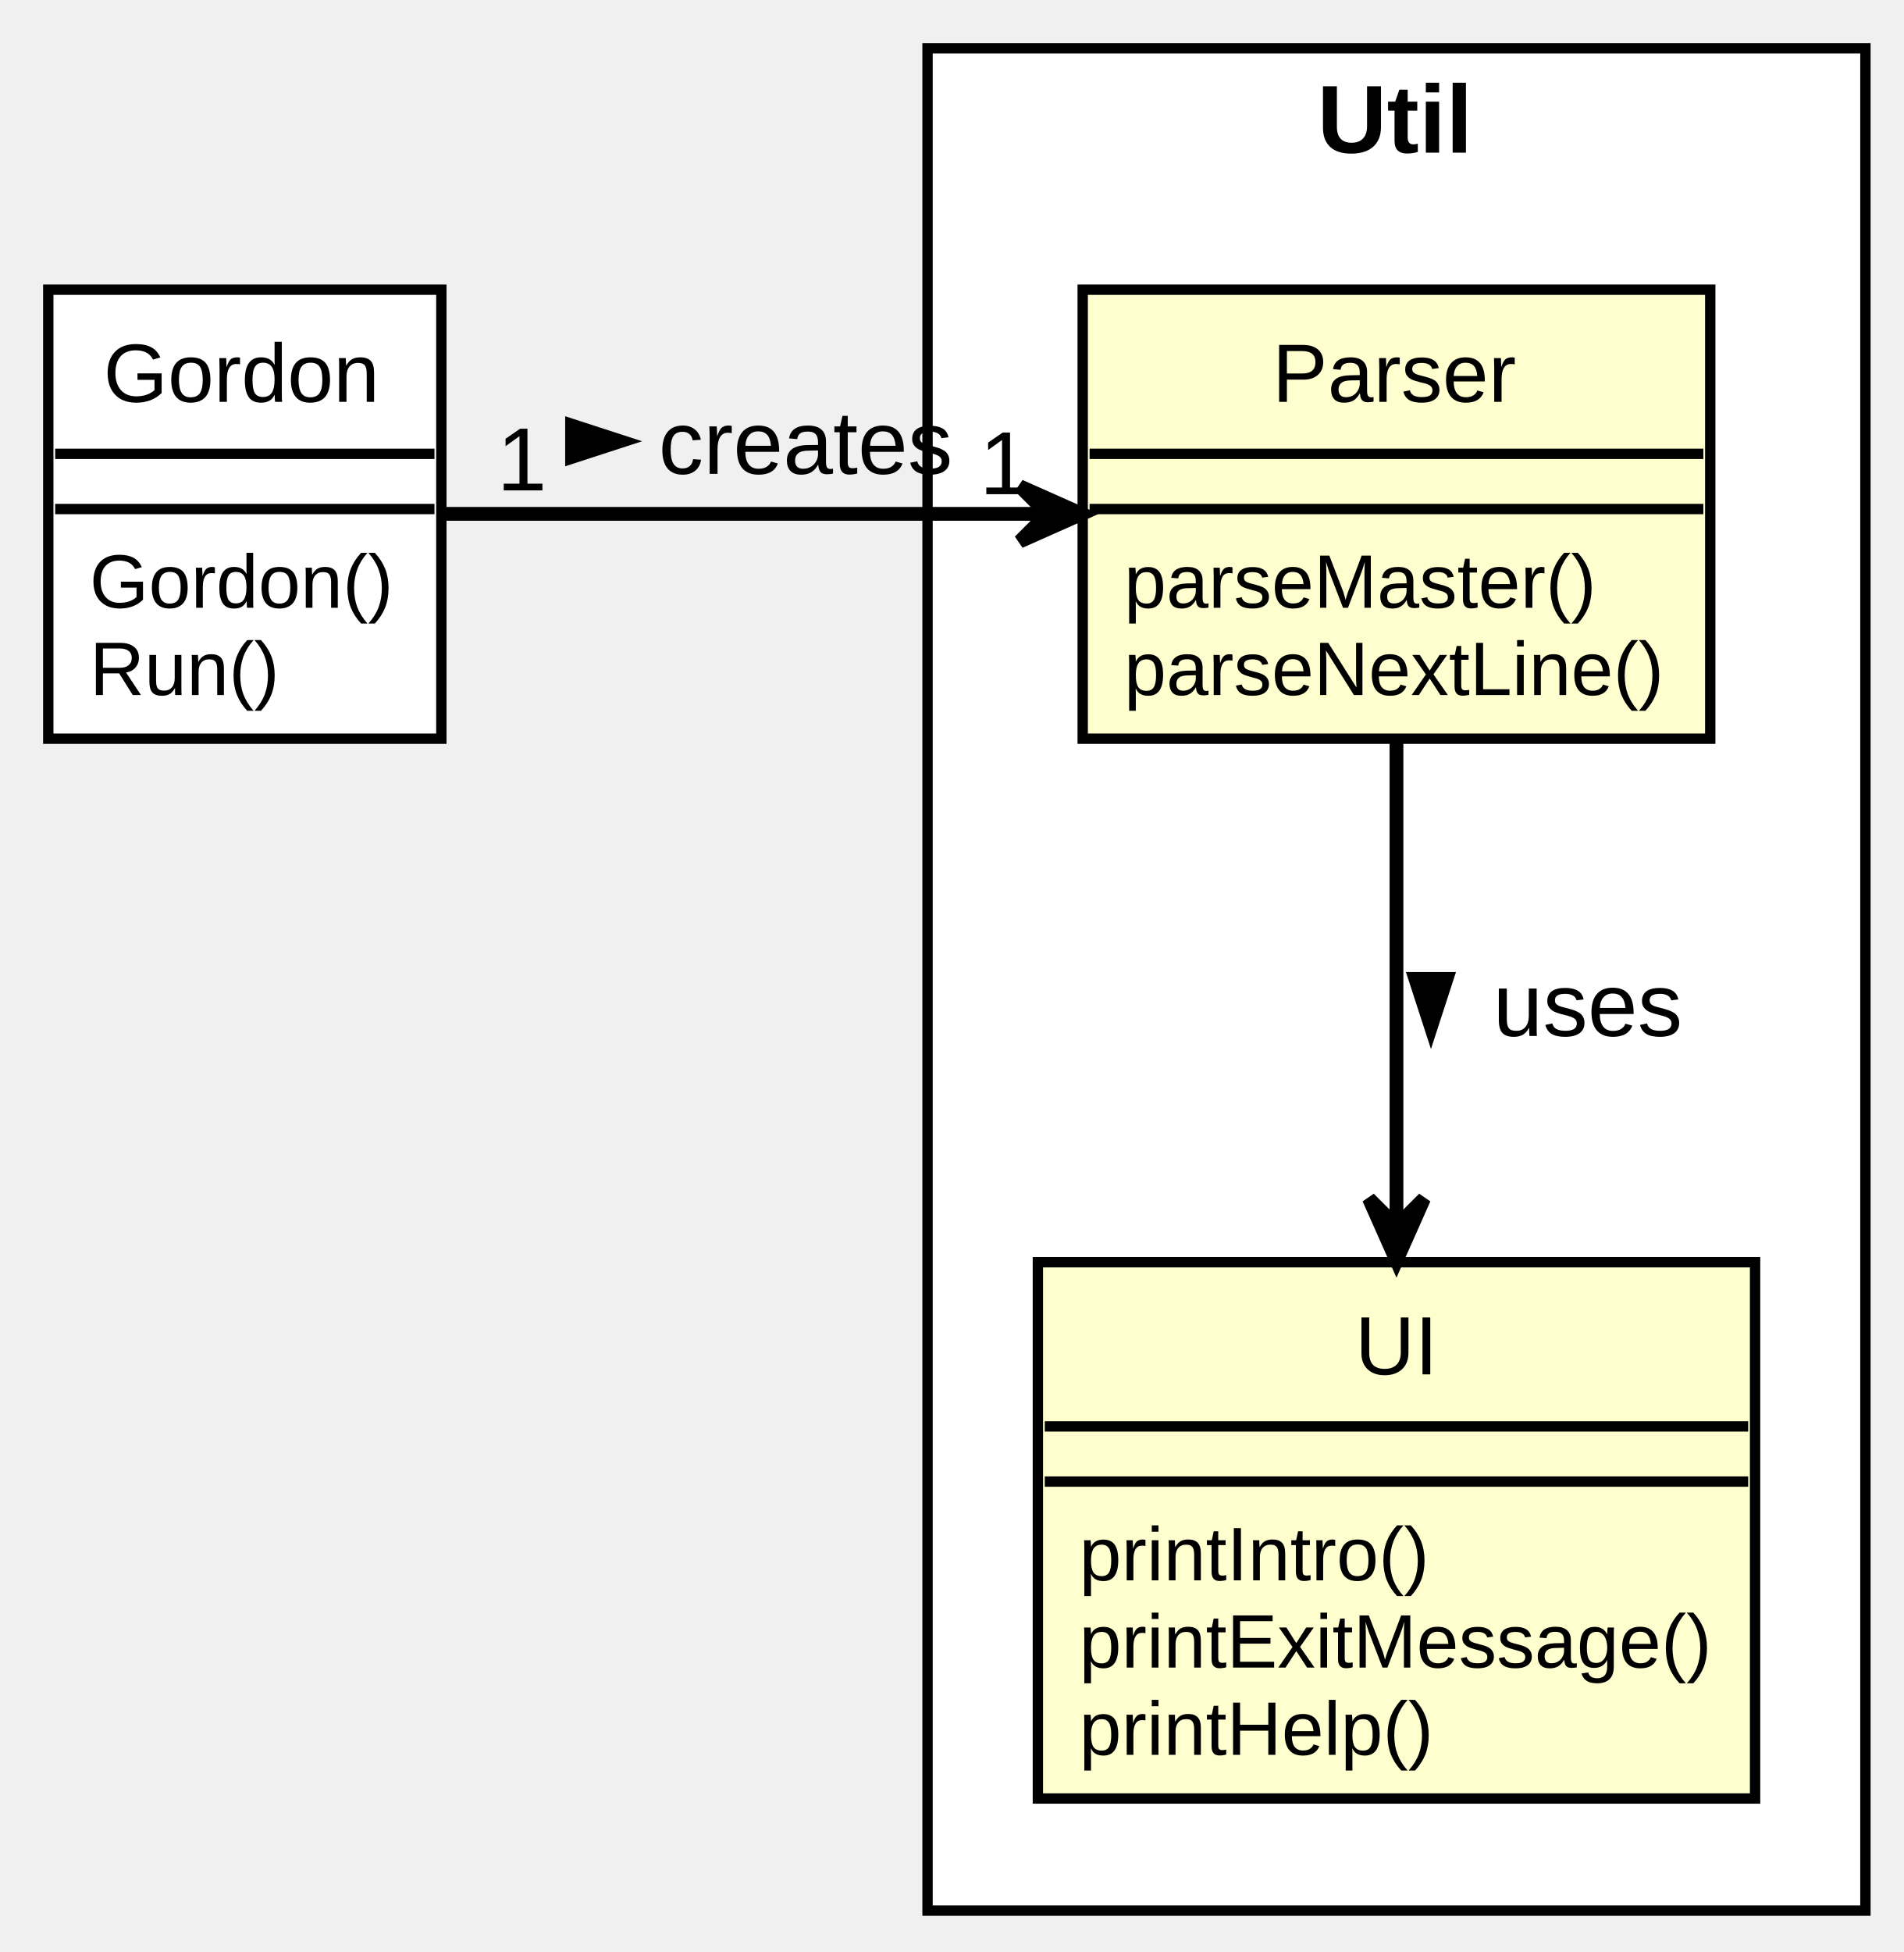
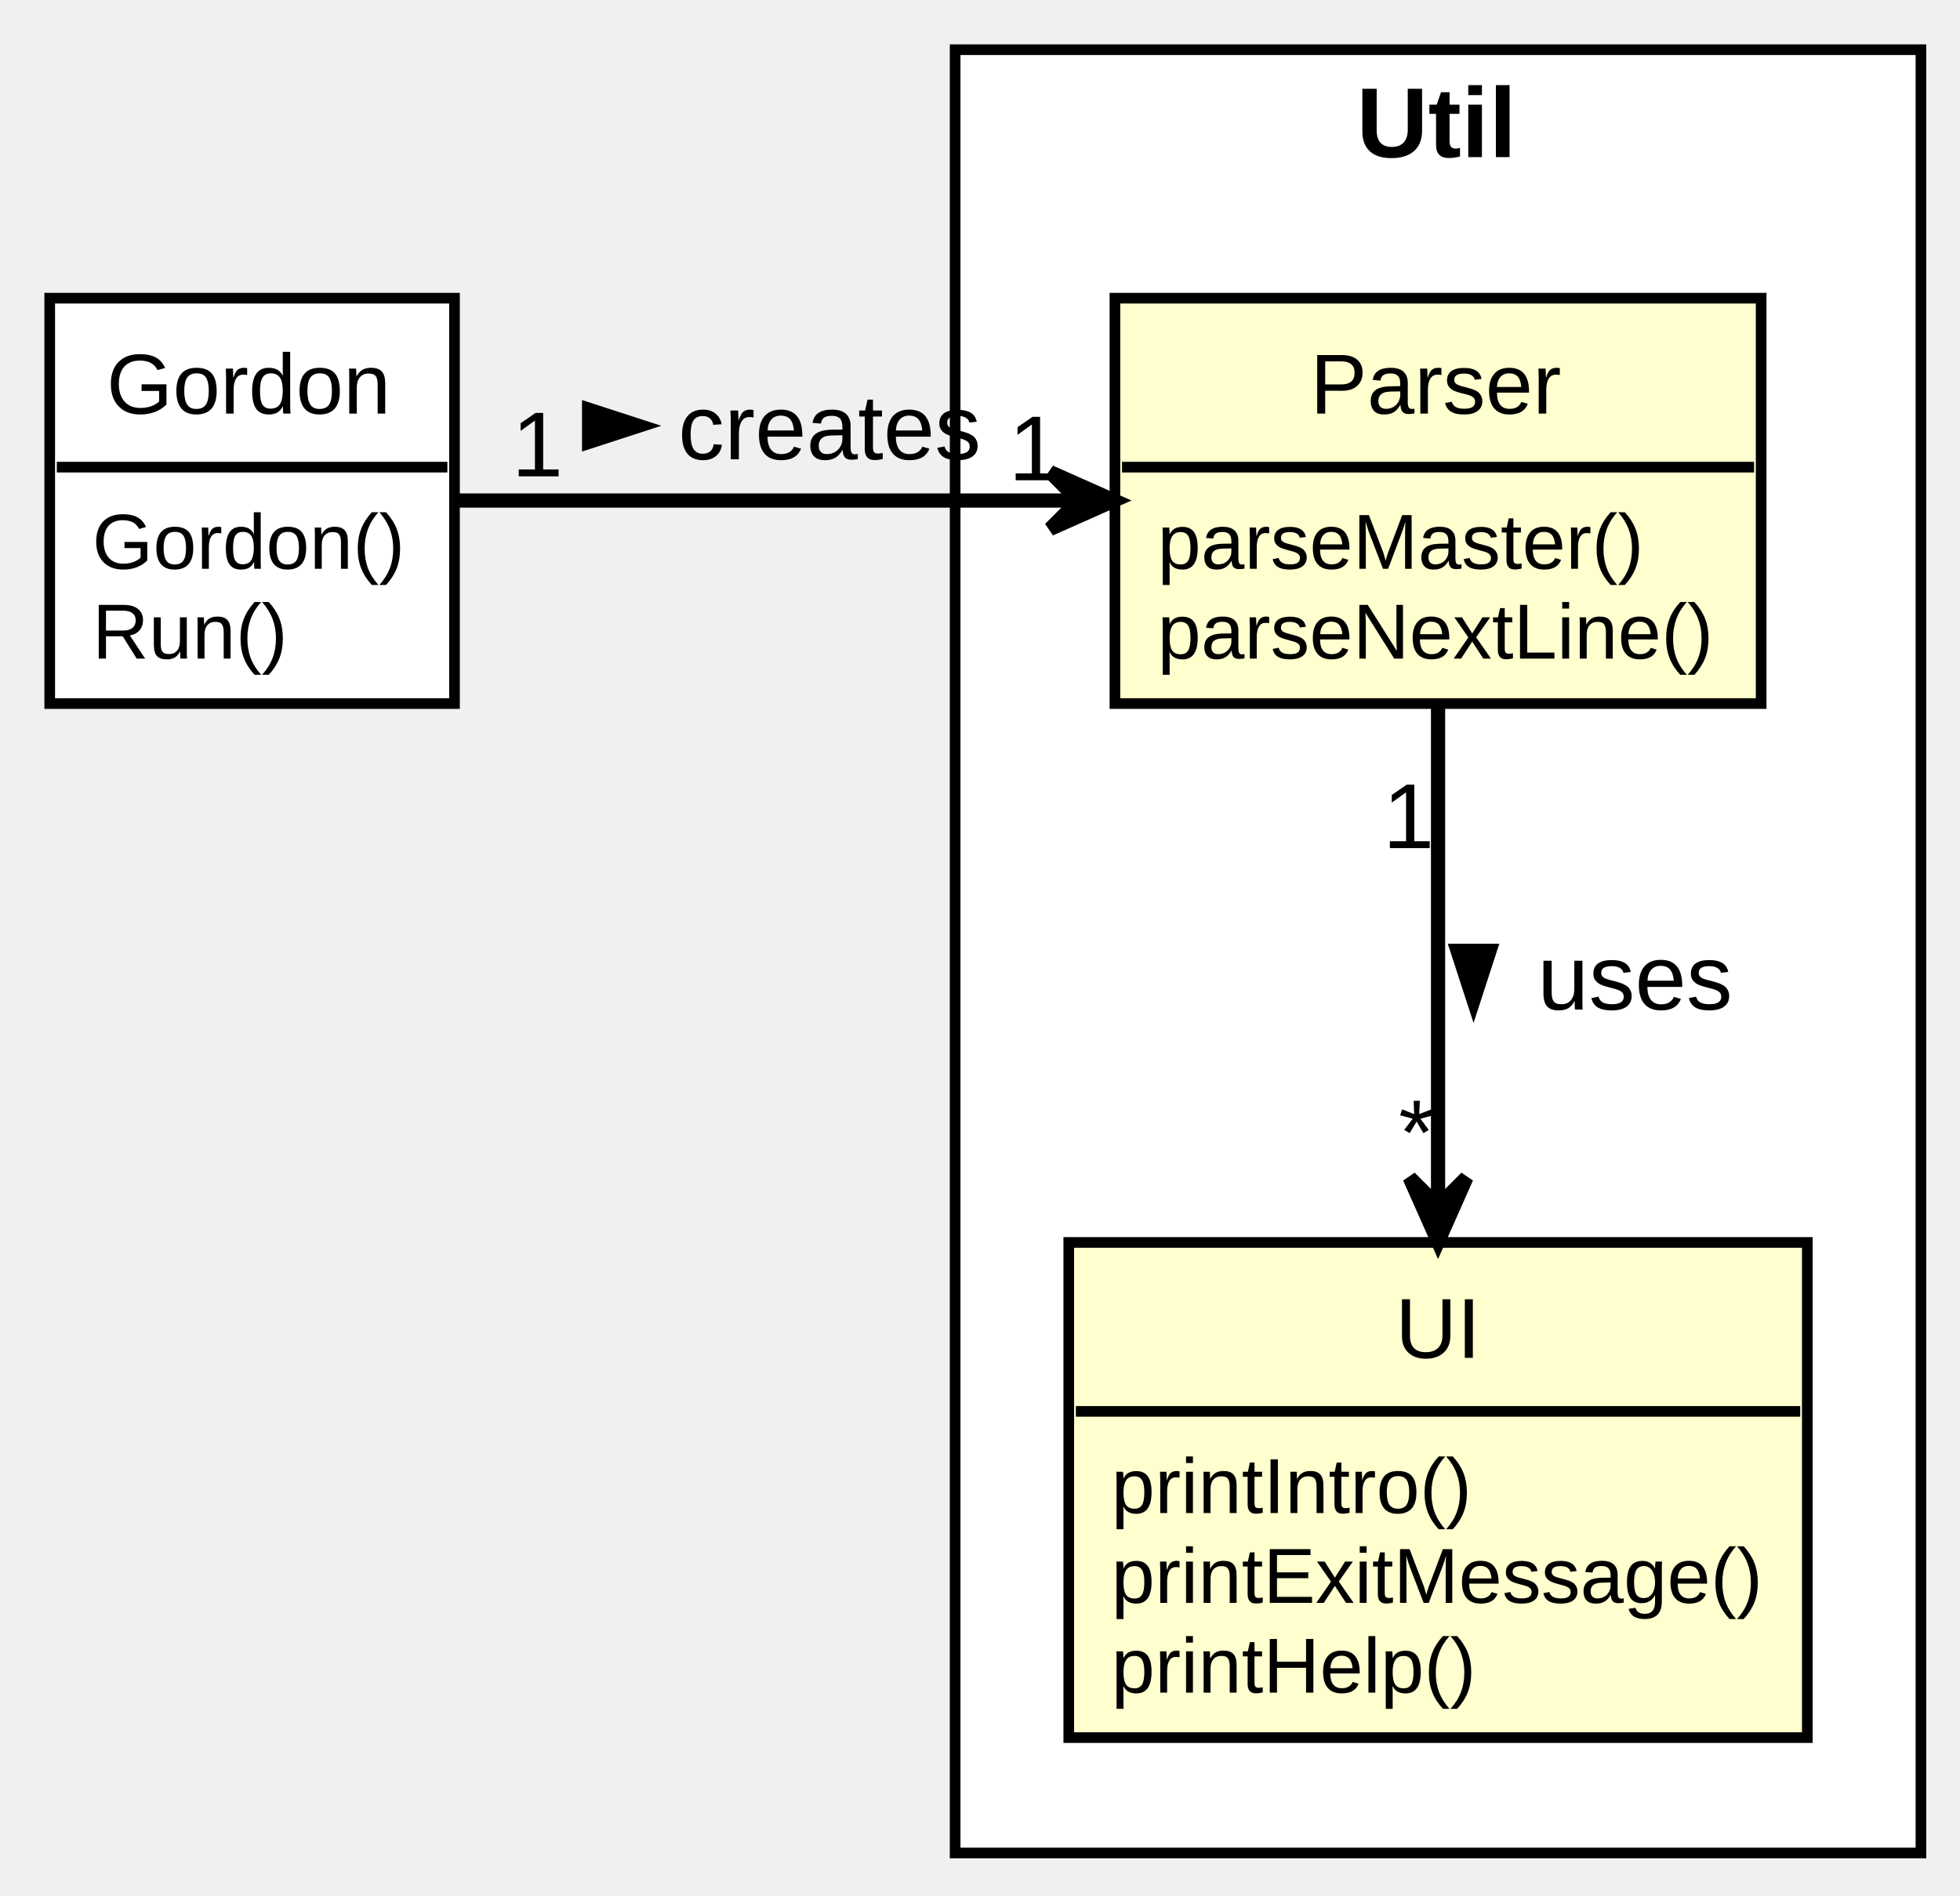
- <svg xmlns="http://www.w3.org/2000/svg" contentScriptType="application/ecmascript" contentStyleType="text/css" height="283px" preserveAspectRatio="none" style="width:276px;height:283px;background:#FFFFFF;" version="1.1" viewBox="0 0 276 283" width="276px" zoomAndPan="magnify">
+ <svg xmlns="http://www.w3.org/2000/svg" contentScriptType="application/ecmascript" contentStyleType="text/css" height="267px" preserveAspectRatio="none" style="width:276px;height:267px;background:#FFFFFF;" version="1.1" viewBox="0 0 276 267" width="276px" zoomAndPan="magnify">
  <defs />
  <g>
-     <rect fill="#FFFFFF" height="270" style="stroke:#000000;stroke-width:1.5;" width="136" x="134.5" y="7" />
+     <rect fill="#FFFFFF" height="254" style="stroke:#000000;stroke-width:1.5;" width="136" x="134.5" y="7" />
    <text fill="#000000" font-family="Arial" font-size="14" font-weight="bold" lengthAdjust="spacing" textLength="23" x="191" y="22.132">Util</text>
-     <rect codeLine="11" fill="#FEFECE" height="65.097" id="Parser" style="stroke:#000000;stroke-width:1.5;" width="91" x="157" y="42" />
+     <rect codeLine="14" fill="#FEFECE" height="57.097" id="Parser" style="stroke:#000000;stroke-width:1.5;" width="91" x="157" y="42" />
    <text fill="#000000" font-family="Arial" font-size="12" lengthAdjust="spacing" textLength="36" x="184.5" y="58.256">Parser</text>
    <line style="stroke:#000000;stroke-width:1.5;" x1="158" x2="247" y1="65.799" y2="65.799" />
-     <line style="stroke:#000000;stroke-width:1.5;" x1="158" x2="247" y1="73.799" y2="73.799" />
-     <text fill="#000000" font-family="Arial" font-size="11" lengthAdjust="spacing" textLength="70" x="163" y="88.117">parseMaster()</text>
-     <text fill="#000000" font-family="Arial" font-size="11" lengthAdjust="spacing" textLength="79" x="163" y="100.766">parseNextLine()</text>
-     <rect codeLine="18" fill="#FEFECE" height="77.746" id="UI" style="stroke:#000000;stroke-width:1.5;" width="104" x="150.5" y="183" />
-     <text fill="#000000" font-family="Arial" font-size="12" lengthAdjust="spacing" textLength="12" x="196.5" y="199.256">UI</text>
-     <line style="stroke:#000000;stroke-width:1.5;" x1="151.5" x2="253.5" y1="206.799" y2="206.799" />
-     <line style="stroke:#000000;stroke-width:1.5;" x1="151.5" x2="253.5" y1="214.799" y2="214.799" />
-     <text fill="#000000" font-family="Arial" font-size="11" lengthAdjust="spacing" textLength="51" x="156.5" y="229.117">printIntro()</text>
-     <text fill="#000000" font-family="Arial" font-size="11" lengthAdjust="spacing" textLength="92" x="156.5" y="241.766">printExitMessage()</text>
-     <text fill="#000000" font-family="Arial" font-size="11" lengthAdjust="spacing" textLength="51" x="156.5" y="254.415">printHelp()</text>
-     <rect codeLine="5" fill="#FFFFFF" height="65.097" id="Gordon" style="stroke:#000000;stroke-width:1.5;" width="57" x="7" y="42" />
+     <text fill="#000000" font-family="Arial" font-size="11" lengthAdjust="spacing" textLength="70" x="163" y="80.117">parseMaster()</text>
+     <text fill="#000000" font-family="Arial" font-size="11" lengthAdjust="spacing" textLength="79" x="163" y="92.766">parseNextLine()</text>
+     <rect codeLine="21" fill="#FEFECE" height="69.746" id="UI" style="stroke:#000000;stroke-width:1.5;" width="104" x="150.5" y="175" />
+     <text fill="#000000" font-family="Arial" font-size="12" lengthAdjust="spacing" textLength="12" x="196.5" y="191.256">UI</text>
+     <line style="stroke:#000000;stroke-width:1.5;" x1="151.5" x2="253.5" y1="198.799" y2="198.799" />
+     <text fill="#000000" font-family="Arial" font-size="11" lengthAdjust="spacing" textLength="51" x="156.5" y="213.117">printIntro()</text>
+     <text fill="#000000" font-family="Arial" font-size="11" lengthAdjust="spacing" textLength="92" x="156.5" y="225.766">printExitMessage()</text>
+     <text fill="#000000" font-family="Arial" font-size="11" lengthAdjust="spacing" textLength="51" x="156.5" y="238.415">printHelp()</text>
+     <rect codeLine="8" fill="#FFFFFF" height="57.097" id="Gordon" style="stroke:#000000;stroke-width:1.5;" width="57" x="7" y="42" />
    <text fill="#000000" font-family="Arial" font-size="12" lengthAdjust="spacing" textLength="41" x="15" y="58.256">Gordon</text>
    <line style="stroke:#000000;stroke-width:1.5;" x1="8" x2="63" y1="65.799" y2="65.799" />
-     <line style="stroke:#000000;stroke-width:1.5;" x1="8" x2="63" y1="73.799" y2="73.799" />
-     <text fill="#000000" font-family="Arial" font-size="11" lengthAdjust="spacing" textLength="45" x="13" y="88.117">Gordon()</text>
-     <text fill="#000000" font-family="Arial" font-size="11" lengthAdjust="spacing" textLength="28" x="13" y="100.766">Run()</text>
-     <path codeLine="27" d="M64.21,74.5 C88.18,74.5 122.93,74.5 151.6,74.5 " fill="none" id="Gordon-to-Parser" style="stroke:#000000;stroke-width:2.0;" />
-     <polygon fill="#000000" points="156.87,74.5,147.87,70.5,151.87,74.5,147.87,78.5,156.87,74.5" style="stroke:#000000;stroke-width:2.0;" />
-     <polygon fill="#000000" points="91.5,63.974,82.455,61.035,82.455,66.913,91.5,63.974" style="stroke:#000000;stroke-width:1.0;" />
-     <text fill="#000000" font-family="Arial" font-size="13" lengthAdjust="spacing" textLength="43" x="95.5" y="68.694">creates</text>
-     <text fill="#000000" font-family="Arial" font-size="13" lengthAdjust="spacing" textLength="7" x="72.061" y="71.091">1</text>
-     <text fill="#000000" font-family="Arial" font-size="13" lengthAdjust="spacing" textLength="7" x="142.04" y="71.646">1</text>
-     <path codeLine="28" d="M202.5,107.07 C202.5,127.74 202.5,155.02 202.5,177.71 " fill="none" id="Parser-to-UI" style="stroke:#000000;stroke-width:2.0;" />
-     <polygon fill="#000000" points="202.5,182.77,206.5,173.77,202.5,177.77,198.5,173.77,202.5,182.77" style="stroke:#000000;stroke-width:2.0;" />
-     <polygon fill="#000000" points="207.5,150.474,210.439,141.429,204.561,141.429,207.5,150.474" style="stroke:#000000;stroke-width:1.0;" />
-     <text fill="#000000" font-family="Arial" font-size="13" lengthAdjust="spacing" textLength="28" x="216.5" y="150.194">uses</text>
+     <text fill="#000000" font-family="Arial" font-size="11" lengthAdjust="spacing" textLength="45" x="13" y="80.117">Gordon()</text>
+     <text fill="#000000" font-family="Arial" font-size="11" lengthAdjust="spacing" textLength="28" x="13" y="92.766">Run()</text>
+     <path codeLine="30" d="M64.21,70.5 C88.18,70.5 122.93,70.5 151.6,70.5 " fill="none" id="Gordon-to-Parser" style="stroke:#000000;stroke-width:2.0;" />
+     <polygon fill="#000000" points="156.87,70.5,147.87,66.5,151.87,70.5,147.87,74.5,156.87,70.5" style="stroke:#000000;stroke-width:2.0;" />
+     <polygon fill="#000000" points="91.5,59.974,82.455,57.035,82.455,62.913,91.5,59.974" style="stroke:#000000;stroke-width:1.0;" />
+     <text fill="#000000" font-family="Arial" font-size="13" lengthAdjust="spacing" textLength="43" x="95.5" y="64.694">creates</text>
+     <text fill="#000000" font-family="Arial" font-size="13" lengthAdjust="spacing" textLength="7" x="72.061" y="67.091">1</text>
+     <text fill="#000000" font-family="Arial" font-size="13" lengthAdjust="spacing" textLength="7" x="142.04" y="67.646">1</text>
+     <path codeLine="31" d="M202.5,99.33 C202.5,119.61 202.5,147.36 202.5,169.87 " fill="none" id="Parser-to-UI" style="stroke:#000000;stroke-width:2.0;" />
+     <polygon fill="#000000" points="202.5,174.88,206.5,165.88,202.5,169.88,198.5,165.88,202.5,174.88" style="stroke:#000000;stroke-width:2.0;" />
+     <polygon fill="#000000" points="207.5,142.474,210.439,133.429,204.561,133.429,207.5,142.474" style="stroke:#000000;stroke-width:1.0;" />
+     <text fill="#000000" font-family="Arial" font-size="13" lengthAdjust="spacing" textLength="28" x="216.5" y="142.194">uses</text>
+     <text fill="#000000" font-family="Arial" font-size="13" lengthAdjust="spacing" textLength="7" x="194.734" y="119.455">1</text>
+     <text fill="#000000" font-family="Arial" font-size="13" lengthAdjust="spacing" textLength="5" x="196.953" y="163.992">*</text>
  </g>
</svg>
